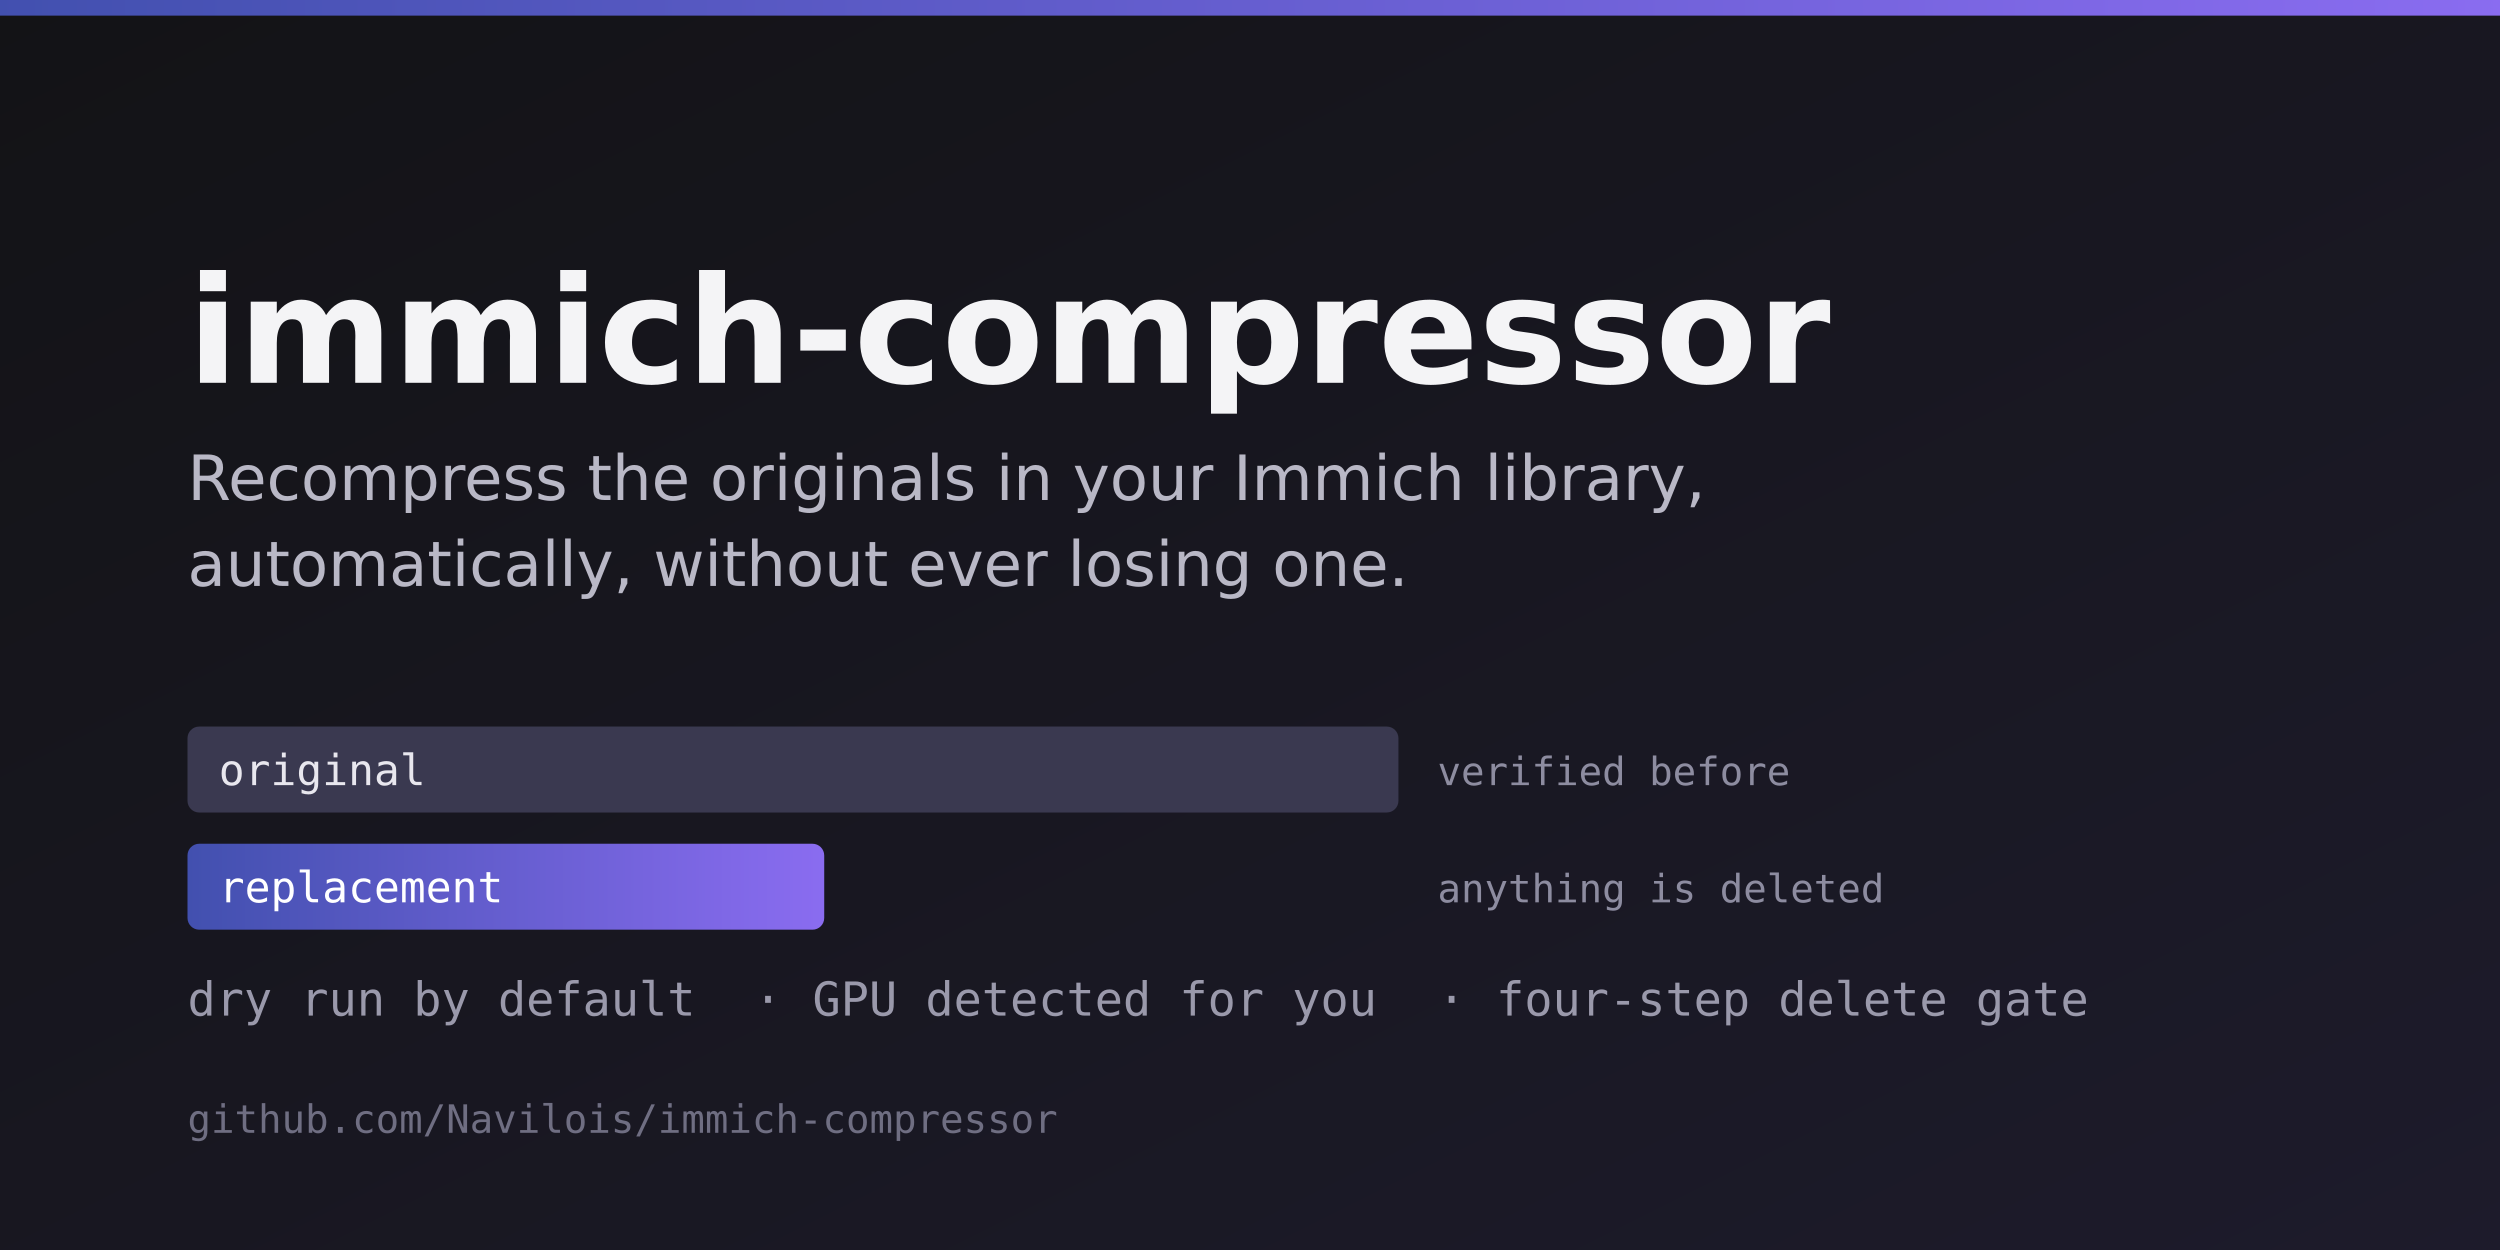
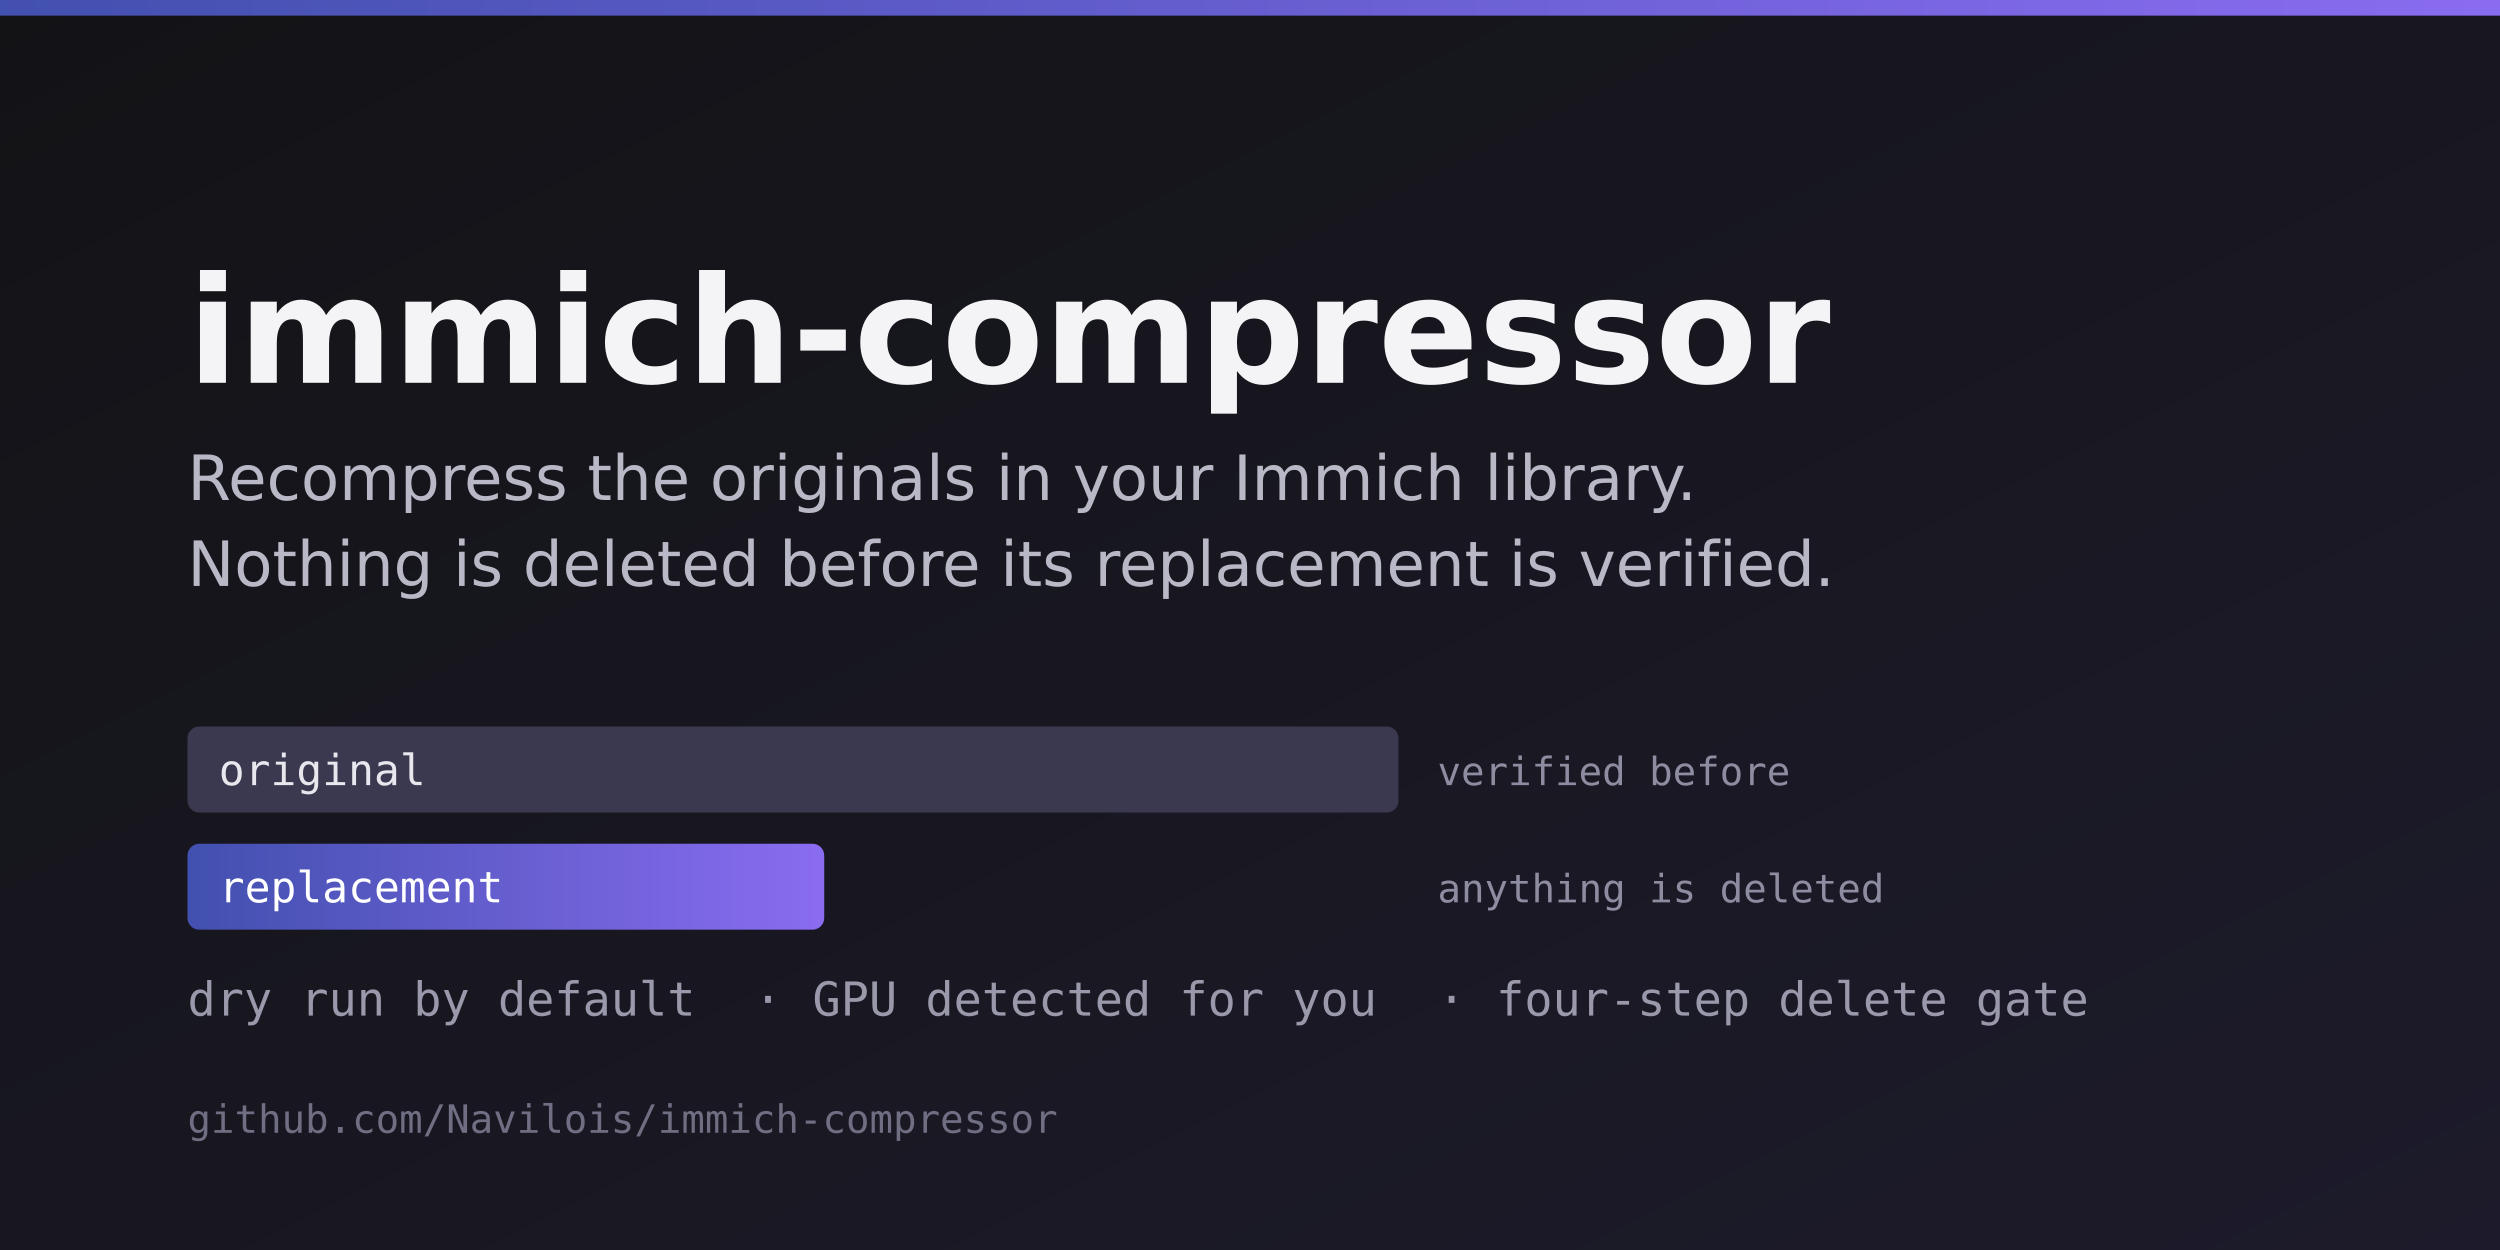
- <svg xmlns="http://www.w3.org/2000/svg" viewBox="0 0 1280 640" width="1280" height="640" role="img" aria-label="immich-compressor — recompress the originals in your Immich library, automatically, without ever losing one">
+ <svg xmlns="http://www.w3.org/2000/svg" viewBox="0 0 1280 640" width="1280" height="640" role="img" aria-label="immich-compressor — recompress the originals in your Immich library; nothing is deleted before its replacement is verified">
  <defs>
    <linearGradient id="bg" x1="0" y1="0" x2="1" y2="1">
      <stop offset="0%" stop-color="#131316" />
      <stop offset="100%" stop-color="#1d1b2b" />
    </linearGradient>
    <linearGradient id="accent" x1="0" y1="0" x2="1" y2="0">
      <stop offset="0%" stop-color="#4250af" />
      <stop offset="100%" stop-color="#8a6cf0" />
    </linearGradient>
  </defs>
  <rect width="1280" height="640" fill="url(#bg)" />
  <rect x="0" y="0" width="1280" height="8" fill="url(#accent)" />
  <g font-family="'DejaVu Sans', 'Helvetica Neue', Arial, sans-serif">
    <text x="96" y="196" font-size="76" font-weight="700" fill="#f4f4f6">immich-compressor</text>
-     <text x="96" y="256" font-size="32" fill="#b9b8c6">Recompress the originals in your Immich library,</text>
-     <text x="96" y="300" font-size="32" fill="#b9b8c6">automatically, without ever losing one.</text>
+     <text x="96" y="256" font-size="32" fill="#b9b8c6">Recompress the originals in your Immich library.</text>
+     <text x="96" y="300" font-size="32" fill="#b9b8c6">Nothing is deleted before its replacement is verified.</text>
    <g transform="translate(96, 372)">
      <rect x="0" y="0" width="620" height="44" rx="6" fill="#3a3950" />
      <text x="16" y="30" font-size="22" fill="#e8e7ee" font-family="'DejaVu Sans Mono', monospace">original</text>
      <rect x="0" y="60" width="326" height="44" rx="6" fill="url(#accent)" />
      <text x="16" y="90" font-size="22" fill="#ffffff" font-family="'DejaVu Sans Mono', monospace">replacement</text>
      <text x="640" y="30" font-size="20" fill="#8d8ca0" font-family="'DejaVu Sans Mono', monospace">verified before</text>
      <text x="640" y="90" font-size="20" fill="#8d8ca0" font-family="'DejaVu Sans Mono', monospace">anything is deleted</text>
    </g>
    <g transform="translate(96, 520)" font-size="24" fill="#9a99ab" font-family="'DejaVu Sans Mono', monospace">
      <text x="0" y="0">dry run by default</text>
      <text x="290" y="0">·</text>
      <text x="320" y="0">GPU detected for you</text>
      <text x="640" y="0">·</text>
      <text x="670" y="0">four-step delete gate</text>
    </g>
    <text x="96" y="580" font-size="20" fill="#6f6e82" font-family="'DejaVu Sans Mono', monospace">github.com/Navilois/immich-compressor</text>
  </g>
</svg>
